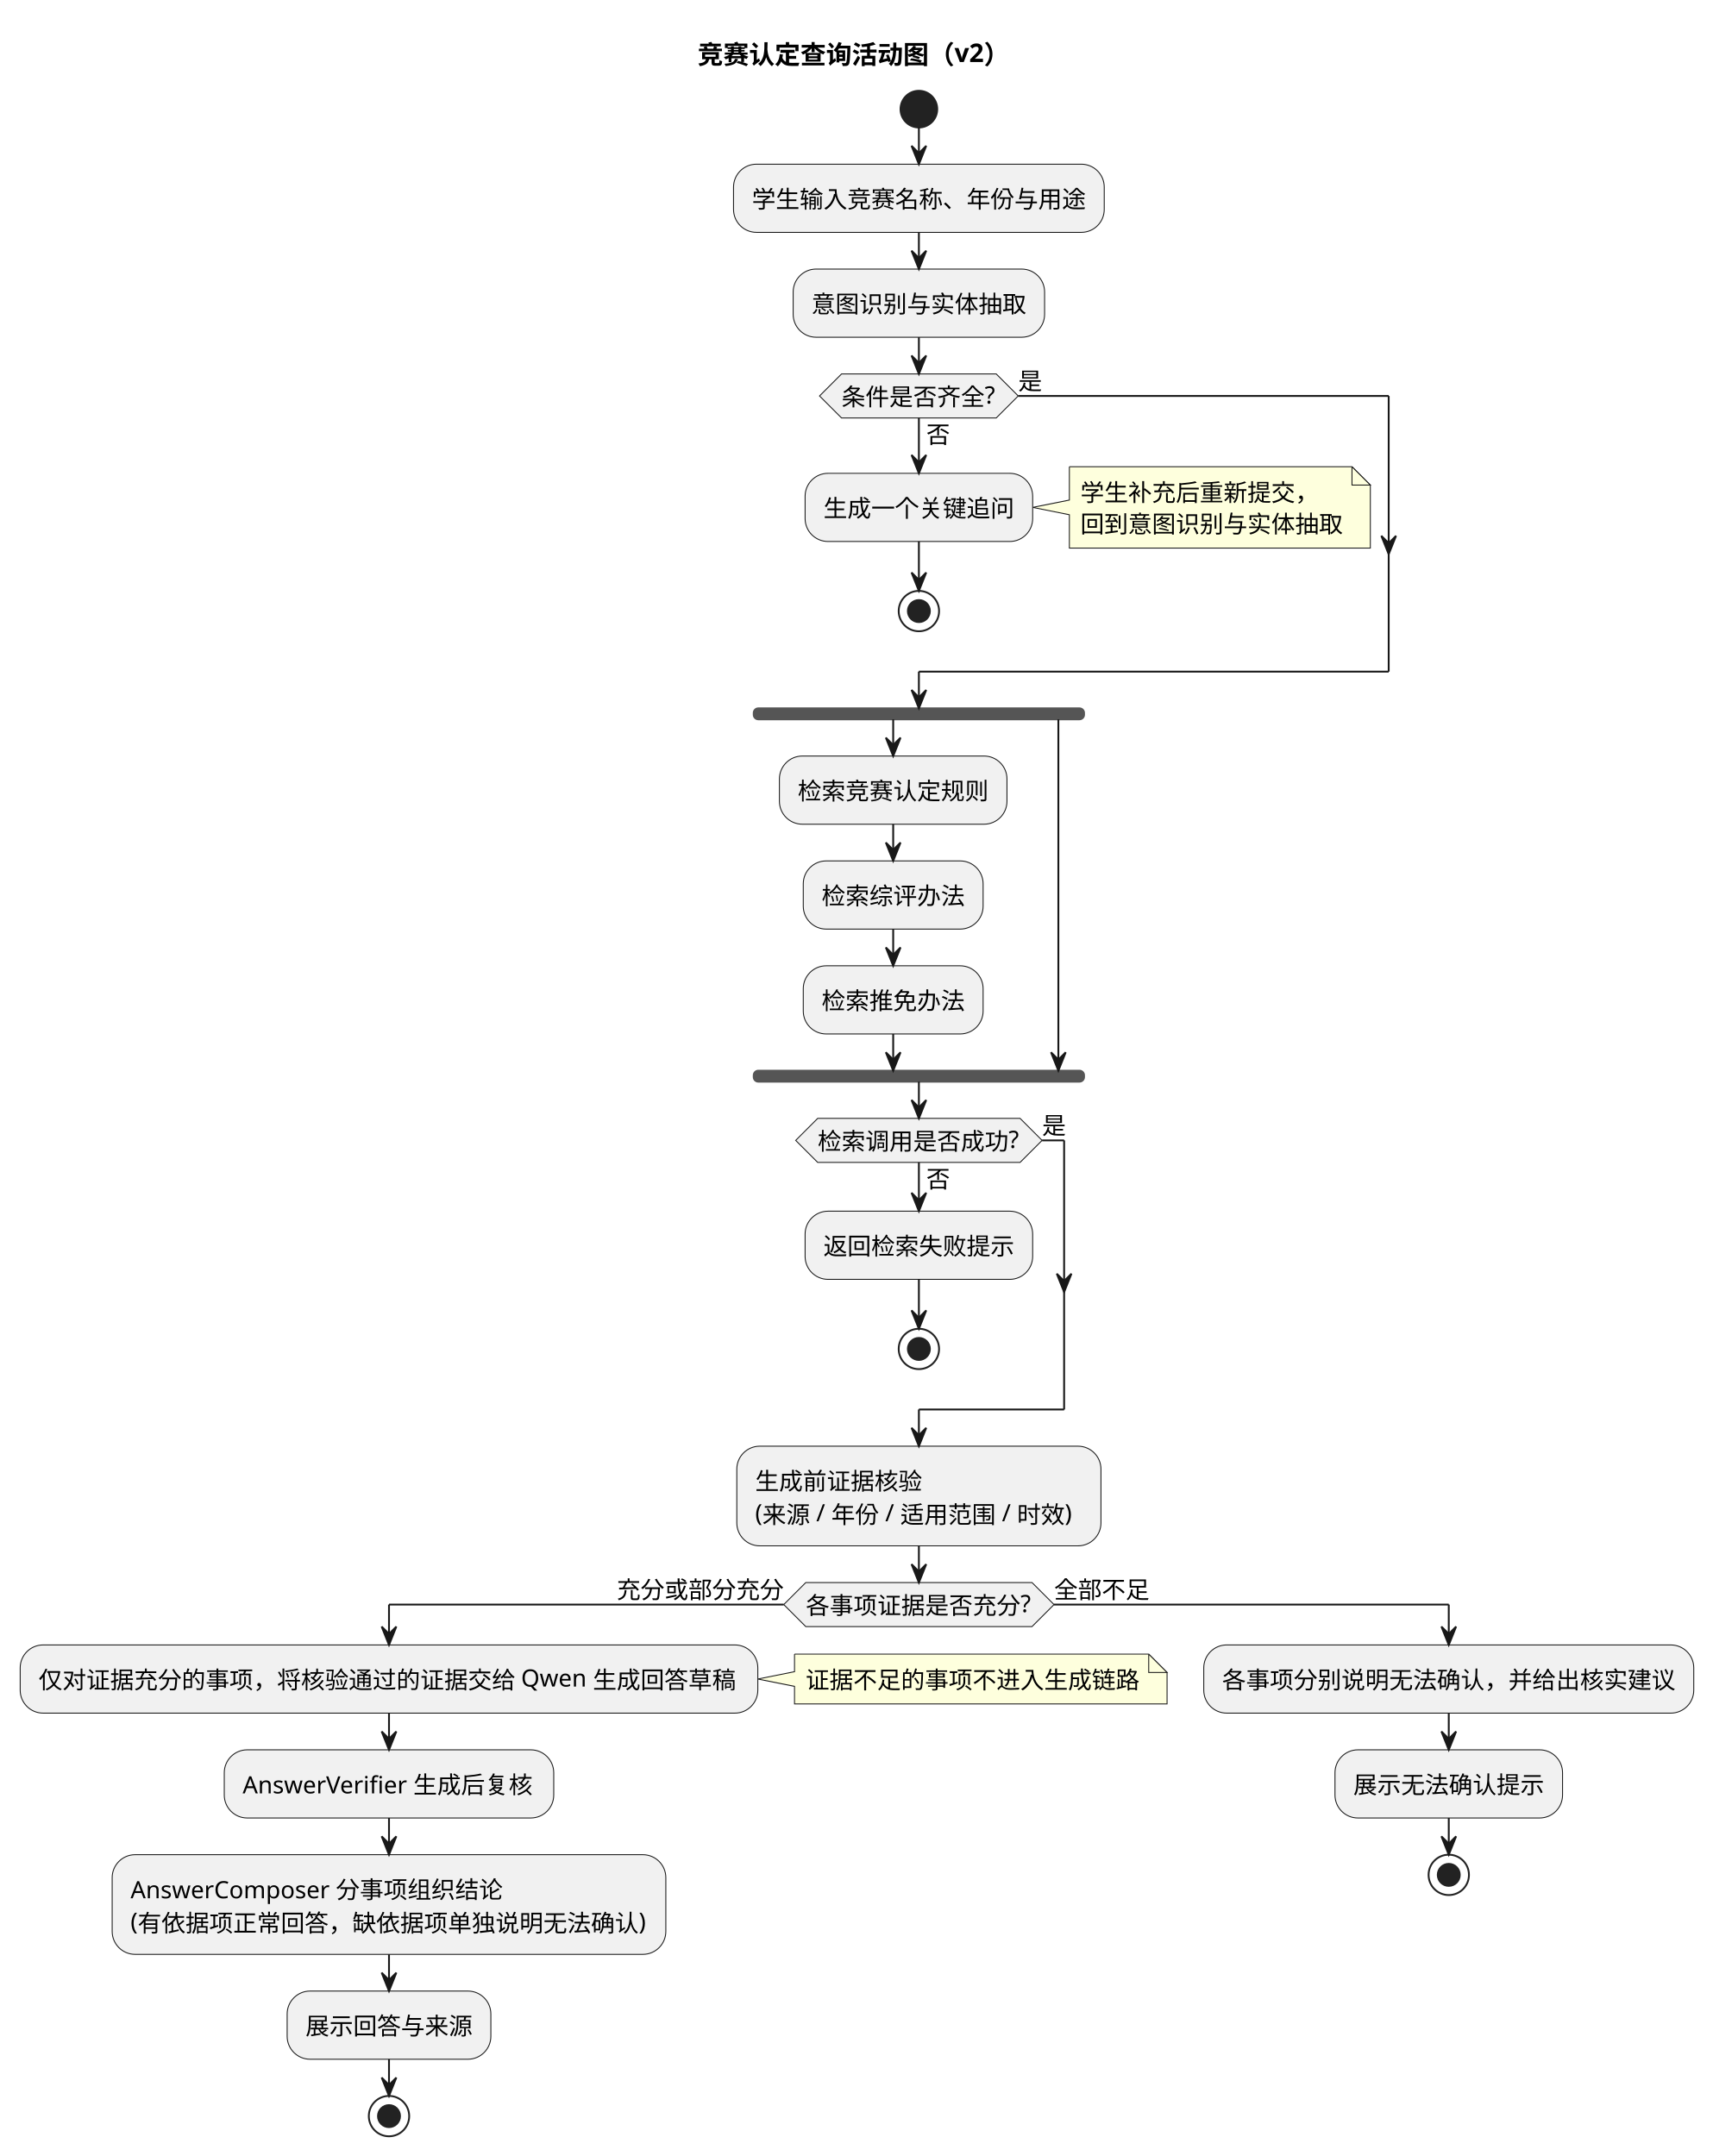
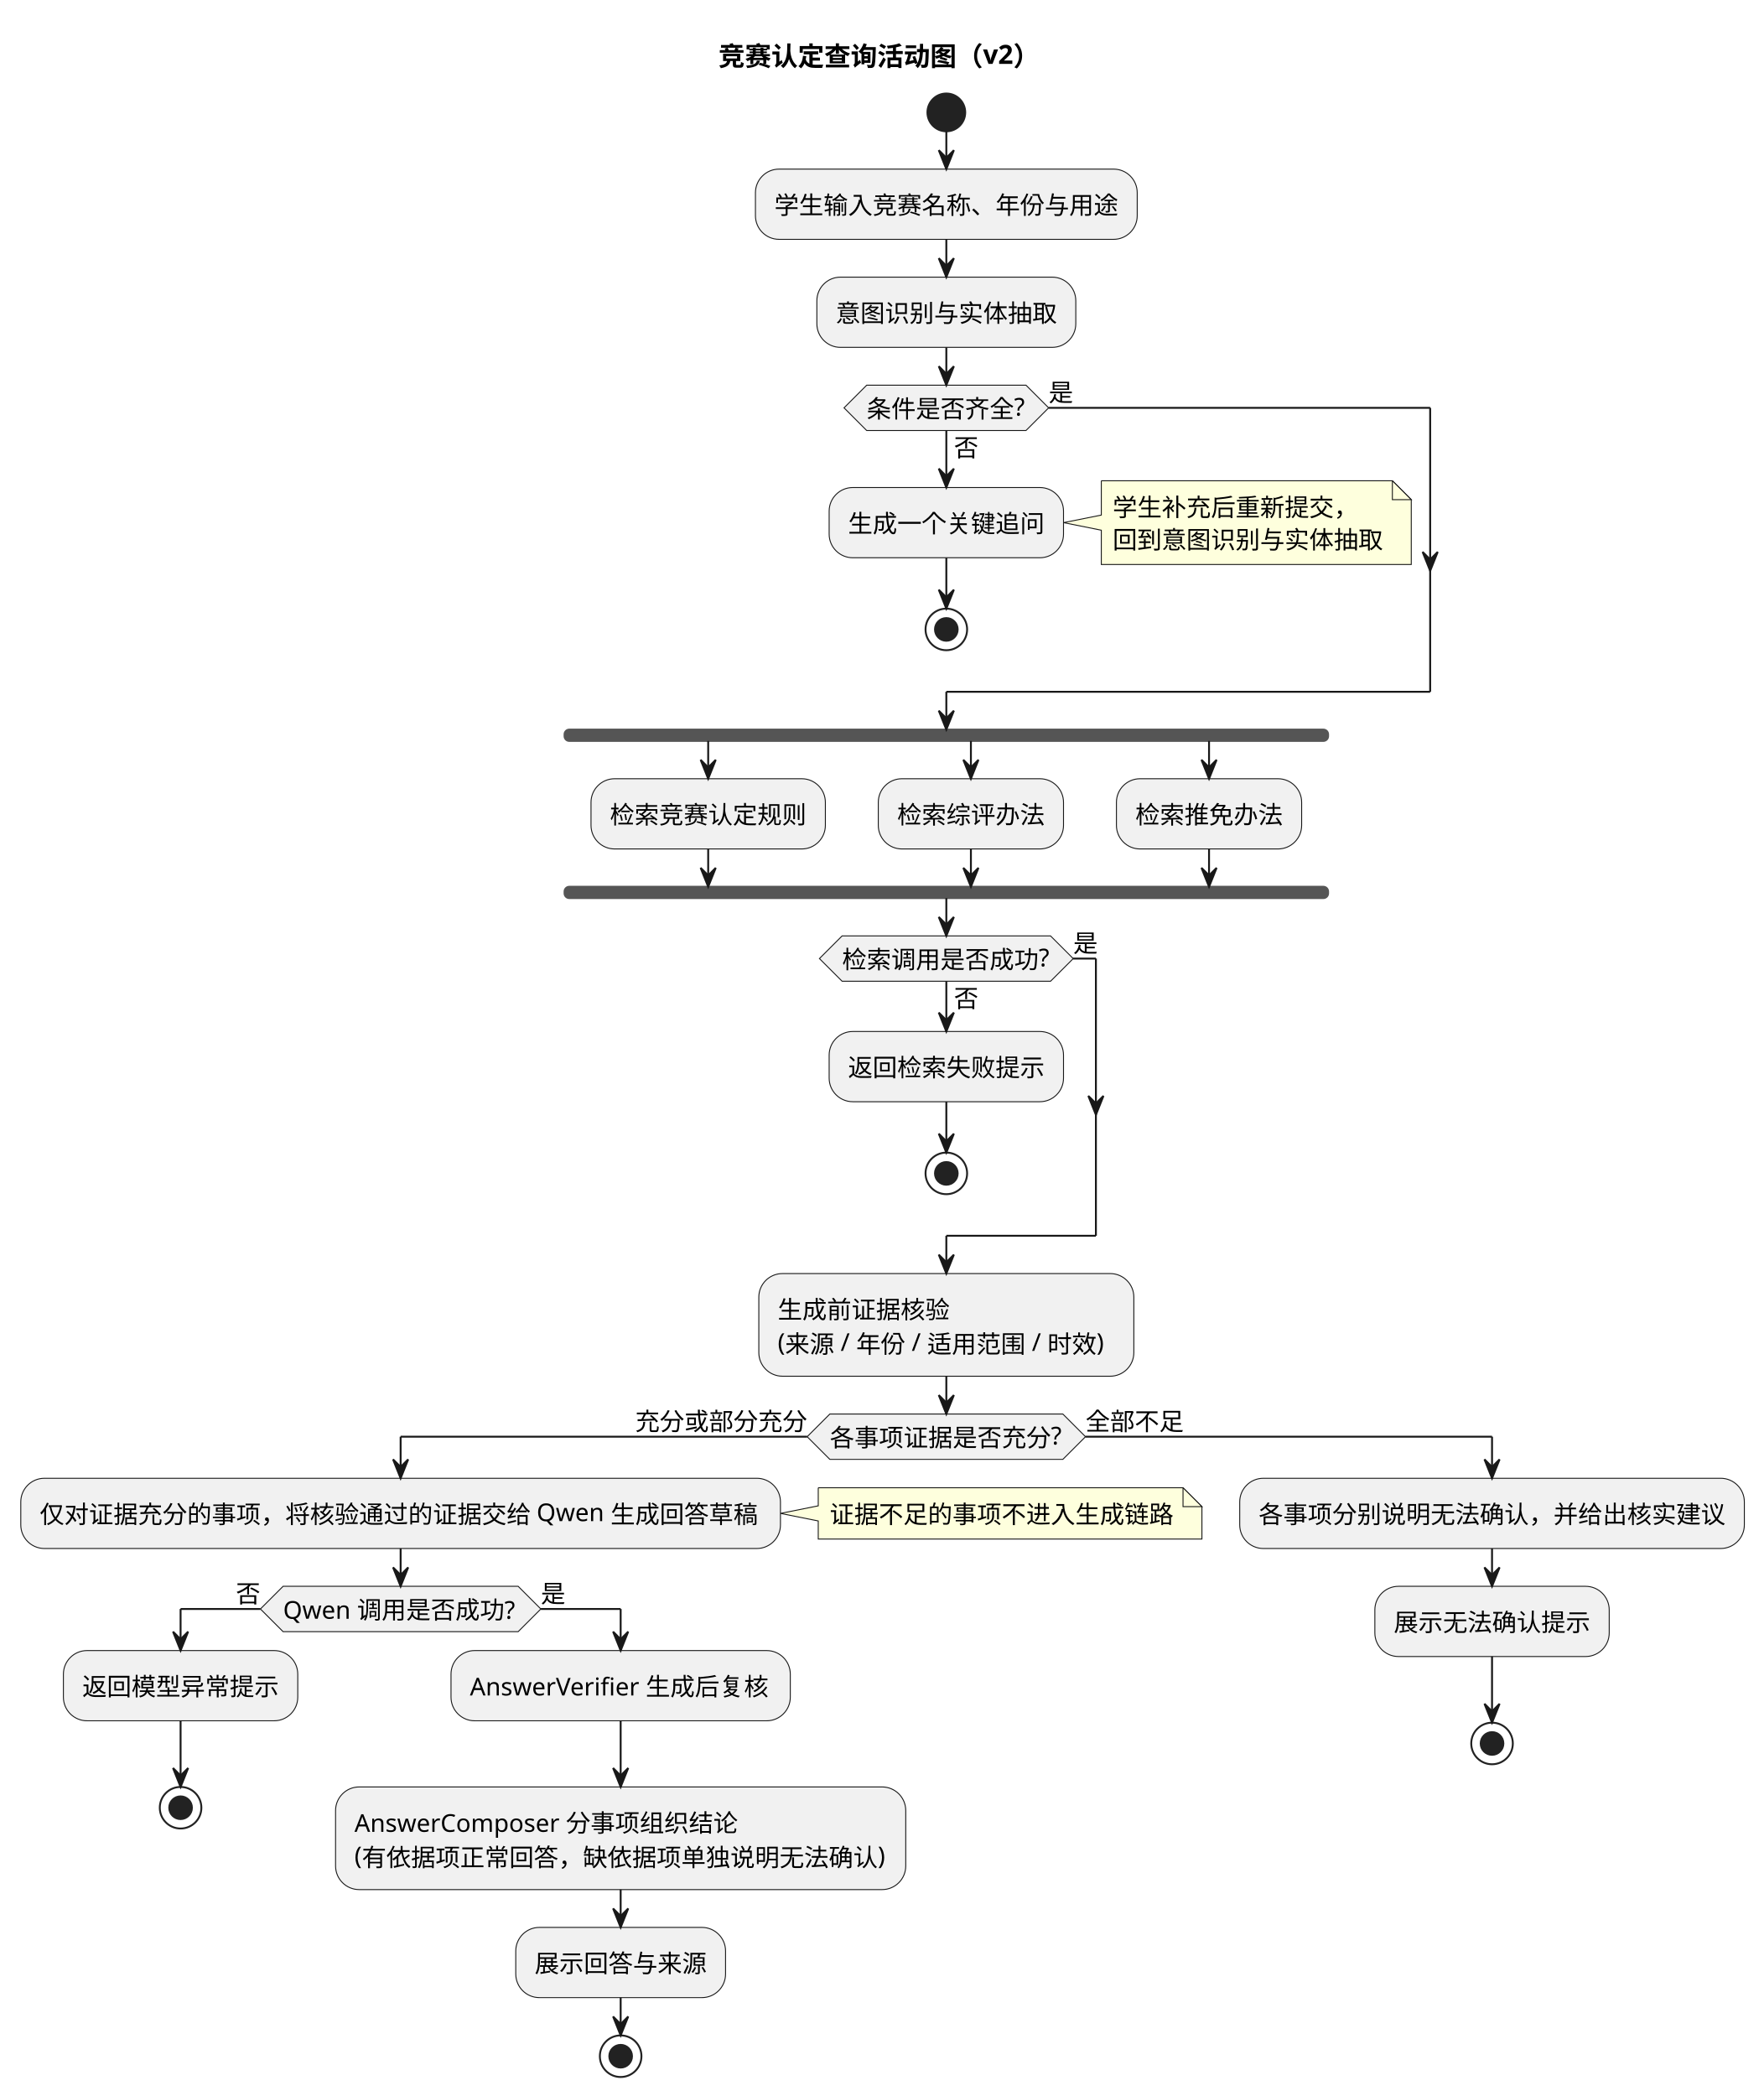
- <svg xmlns="http://www.w3.org/2000/svg" contentStyleType="text/css" height="1175px" preserveAspectRatio="none" style="width:933px;height:1175px;background:#FFFFFF;" version="1.1" viewBox="0 0 933 1175" width="933px" zoomAndPan="magnify">
+ <svg xmlns="http://www.w3.org/2000/svg" contentStyleType="text/css" height="1109px" preserveAspectRatio="none" style="width:933px;height:1109px;background:#FFFFFF;" version="1.1" viewBox="0 0 933 1109" width="933px" zoomAndPan="magnify">
  <defs />
  <g>
    <text fill="#000000" font-family="Microsoft YaHei" font-size="14" font-weight="bold" lengthAdjust="spacing" textLength="170.714" x="380.112" y="34.813">竞赛认定查询活动图（v2）</text>
    <ellipse cx="500.704" cy="59.477" fill="#222222" rx="10" ry="10" style="stroke:#222222;stroke-width:1.0;" />
    <rect fill="#F1F1F1" height="37.158" rx="12.5" ry="12.5" style="stroke:#181818;stroke-width:0.5;" width="202" x="399.704" y="89.478" />
    <text fill="#000000" font-family="Microsoft YaHei" font-size="13" lengthAdjust="spacing" textLength="182" x="409.704" y="113.233">学生输入竞赛名称、年份与用途</text>
    <rect fill="#F1F1F1" height="37.158" rx="12.5" ry="12.5" style="stroke:#181818;stroke-width:0.5;" width="137" x="432.204" y="146.635" />
    <text fill="#000000" font-family="Microsoft YaHei" font-size="13" lengthAdjust="spacing" textLength="117" x="442.204" y="170.391">意图识别与实体抽取</text>
    <path d="M582.704,254.372 L582.704,272.529 L562.704,276.529 L582.704,280.529 L582.704,298.687 A0,0 0 0 0 582.704,298.687 L746.704,298.687 A0,0 0 0 0 746.704,298.687 L746.704,264.372 L736.704,254.372 L582.704,254.372 A0,0 0 0 0 582.704,254.372 " fill="#FEFFDD" style="stroke:#181818;stroke-width:0.5;" />
    <path d="M736.704,254.372 L736.704,264.372 L746.704,264.372 L736.704,254.372 " fill="#FEFFDD" style="stroke:#181818;stroke-width:0.5;" />
    <text fill="#000000" font-family="Microsoft YaHei" font-size="13" lengthAdjust="spacing" textLength="130" x="588.704" y="273.127">学生补充后重新提交，</text>
    <text fill="#000000" font-family="Microsoft YaHei" font-size="13" lengthAdjust="spacing" textLength="143" x="588.704" y="290.285">回到意图识别与实体抽取</text>
    <rect fill="#F1F1F1" height="37.158" rx="12.5" ry="12.5" style="stroke:#181818;stroke-width:0.5;" width="124" x="438.704" y="257.951" />
    <text fill="#000000" font-family="Microsoft YaHei" font-size="13" lengthAdjust="spacing" textLength="104" x="448.704" y="281.706">生成一个关键追问</text>
    <ellipse cx="500.704" cy="333.029" fill="none" rx="11" ry="11" style="stroke:#222222;stroke-width:1.0;" />
    <ellipse cx="500.704" cy="333.029" fill="#222222" rx="6" ry="6" style="stroke:#222222;stroke-width:1.0;" />
    <polygon fill="#F1F1F1" points="458.565,203.793,542.843,203.793,554.843,215.793,542.843,227.793,458.565,227.793,446.565,215.793,458.565,203.793" style="stroke:#181818;stroke-width:0.5;" />
    <text fill="#000000" font-family="Microsoft YaHei" font-size="13" lengthAdjust="spacing" textLength="13" x="504.704" y="241.548">否</text>
    <text fill="#000000" font-family="Microsoft YaHei" font-size="13" lengthAdjust="spacing" textLength="84.278" x="458.565" y="220.97">条件是否齐全?</text>
    <text fill="#000000" font-family="Microsoft YaHei" font-size="13" lengthAdjust="spacing" textLength="13" x="554.843" y="212.391">是</text>
-     <rect fill="#555555" height="6" rx="2.5" ry="2.5" style="stroke:#555555;stroke-width:1.0;" width="180" x="410.704" y="386.029" />
-     <rect fill="#F1F1F1" height="37.158" rx="12.5" ry="12.5" style="stroke:#181818;stroke-width:0.5;" width="124" x="424.704" y="412.029" />
-     <text fill="#000000" font-family="Microsoft YaHei" font-size="13" lengthAdjust="spacing" textLength="104" x="434.704" y="435.785">检索竞赛认定规则</text>
-     <rect fill="#F1F1F1" height="37.158" rx="12.5" ry="12.5" style="stroke:#181818;stroke-width:0.5;" width="98" x="437.704" y="469.187" />
-     <text fill="#000000" font-family="Microsoft YaHei" font-size="13" lengthAdjust="spacing" textLength="78" x="447.704" y="492.943">检索综评办法</text>
-     <rect fill="#F1F1F1" height="37.158" rx="12.5" ry="12.5" style="stroke:#181818;stroke-width:0.5;" width="98" x="437.704" y="526.345" />
-     <text fill="#000000" font-family="Microsoft YaHei" font-size="13" lengthAdjust="spacing" textLength="78" x="447.704" y="550.1">检索推免办法</text>
-     <rect fill="#555555" height="6" rx="2.5" ry="2.5" style="stroke:#555555;stroke-width:1.0;" width="180" x="410.704" y="583.503" />
-     <rect fill="#F1F1F1" height="37.158" rx="12.5" ry="12.5" style="stroke:#181818;stroke-width:0.5;" width="124" x="438.704" y="660.082" />
-     <text fill="#000000" font-family="Microsoft YaHei" font-size="13" lengthAdjust="spacing" textLength="104" x="448.704" y="683.837">返回检索失败提示</text>
-     <ellipse cx="500.704" cy="735.16" fill="none" rx="11" ry="11" style="stroke:#222222;stroke-width:1.0;" />
-     <ellipse cx="500.704" cy="735.16" fill="#222222" rx="6" ry="6" style="stroke:#222222;stroke-width:1.0;" />
-     <polygon fill="#F1F1F1" points="445.565,609.503,555.843,609.503,567.843,621.503,555.843,633.503,445.565,633.503,433.565,621.503,445.565,609.503" style="stroke:#181818;stroke-width:0.5;" />
-     <text fill="#000000" font-family="Microsoft YaHei" font-size="13" lengthAdjust="spacing" textLength="13" x="504.704" y="647.258">否</text>
-     <text fill="#000000" font-family="Microsoft YaHei" font-size="13" lengthAdjust="spacing" textLength="110.278" x="445.565" y="626.679">检索调用是否成功?</text>
-     <text fill="#000000" font-family="Microsoft YaHei" font-size="13" lengthAdjust="spacing" textLength="13" x="567.843" y="618.1">是</text>
-     <rect fill="#F1F1F1" height="54.315" rx="12.5" ry="12.5" style="stroke:#181818;stroke-width:0.5;" width="198.426" x="401.491" y="788.16" />
-     <text fill="#000000" font-family="Microsoft YaHei" font-size="13" lengthAdjust="spacing" textLength="91" x="411.491" y="811.916">生成前证据核验</text>
-     <text fill="#000000" font-family="Microsoft YaHei" font-size="13" lengthAdjust="spacing" textLength="178.426" x="411.491" y="829.073">(来源 / 年份 / 适用范围 / 时效)</text>
-     <polygon fill="#F1F1F1" points="439.065,862.476,562.343,862.476,574.343,874.476,562.343,886.476,439.065,886.476,427.065,874.476,439.065,862.476" style="stroke:#181818;stroke-width:0.5;" />
-     <text fill="#000000" font-family="Microsoft YaHei" font-size="13" lengthAdjust="spacing" textLength="123.278" x="439.065" y="879.652">各事项证据是否充分?</text>
-     <text fill="#000000" font-family="Microsoft YaHei" font-size="13" lengthAdjust="spacing" textLength="91" x="336.065" y="871.073">充分或部分充分</text>
-     <text fill="#000000" font-family="Microsoft YaHei" font-size="13" lengthAdjust="spacing" textLength="52" x="574.343" y="871.073">全部不足</text>
-     <path d="M432.938,901.476 L432.938,911.055 L412.938,915.055 L432.938,919.055 L432.938,928.634 A0,0 0 0 0 432.938,928.634 L635.938,928.634 A0,0 0 0 0 635.938,928.634 L635.938,911.476 L625.938,901.476 L432.938,901.476 A0,0 0 0 0 432.938,901.476 " fill="#FEFFDD" style="stroke:#181818;stroke-width:0.5;" />
-     <path d="M625.938,901.476 L625.938,911.476 L635.938,911.476 L625.938,901.476 " fill="#FEFFDD" style="stroke:#181818;stroke-width:0.5;" />
-     <text fill="#000000" font-family="Microsoft YaHei" font-size="13" lengthAdjust="spacing" textLength="182" x="438.938" y="920.231">证据不足的事项不进入生成链路</text>
-     <rect fill="#F1F1F1" height="37.158" rx="12.5" ry="12.5" style="stroke:#181818;stroke-width:0.5;" width="401.938" x="11" y="896.476" />
-     <text fill="#000000" font-family="Microsoft YaHei" font-size="13" lengthAdjust="spacing" textLength="381.938" x="21" y="920.231">仅对证据充分的事项，将核验通过的证据交给 Qwen 生成回答草稿</text>
-     <rect fill="#F1F1F1" height="37.158" rx="12.5" ry="12.5" style="stroke:#181818;stroke-width:0.5;" width="179.523" x="122.208" y="953.634" />
-     <text fill="#000000" font-family="Microsoft YaHei" font-size="13" lengthAdjust="spacing" textLength="159.523" x="132.208" y="977.389">AnswerVerifier 生成后复核</text>
-     <rect fill="#F1F1F1" height="54.315" rx="12.5" ry="12.5" style="stroke:#181818;stroke-width:0.5;" width="301.684" x="61.127" y="1010.791" />
-     <text fill="#000000" font-family="Microsoft YaHei" font-size="13" lengthAdjust="spacing" textLength="204.693" x="71.127" y="1034.547">AnswerComposer 分事项组织结论</text>
-     <text fill="#000000" font-family="Microsoft YaHei" font-size="13" lengthAdjust="spacing" textLength="281.684" x="71.127" y="1051.704">(有依据项正常回答，缺依据项单独说明无法确认)</text>
-     <rect fill="#F1F1F1" height="37.158" rx="12.5" ry="12.5" style="stroke:#181818;stroke-width:0.5;" width="111" x="156.469" y="1085.107" />
-     <text fill="#000000" font-family="Microsoft YaHei" font-size="13" lengthAdjust="spacing" textLength="91" x="166.469" y="1108.862">展示回答与来源</text>
-     <ellipse cx="211.969" cy="1153.264" fill="none" rx="11" ry="11" style="stroke:#222222;stroke-width:1.0;" />
-     <ellipse cx="211.969" cy="1153.264" fill="#222222" rx="6" ry="6" style="stroke:#222222;stroke-width:1.0;" />
-     <rect fill="#F1F1F1" height="37.158" rx="12.5" ry="12.5" style="stroke:#181818;stroke-width:0.5;" width="267" x="655.938" y="896.476" />
-     <text fill="#000000" font-family="Microsoft YaHei" font-size="13" lengthAdjust="spacing" textLength="247" x="665.938" y="920.231">各事项分别说明无法确认，并给出核实建议</text>
-     <rect fill="#F1F1F1" height="37.158" rx="12.5" ry="12.5" style="stroke:#181818;stroke-width:0.5;" width="124" x="727.438" y="953.634" />
-     <text fill="#000000" font-family="Microsoft YaHei" font-size="13" lengthAdjust="spacing" textLength="104" x="737.438" y="977.389">展示无法确认提示</text>
-     <ellipse cx="789.438" cy="1021.791" fill="none" rx="11" ry="11" style="stroke:#222222;stroke-width:1.0;" />
-     <ellipse cx="789.438" cy="1021.791" fill="#222222" rx="6" ry="6" style="stroke:#222222;stroke-width:1.0;" />
+     <rect fill="#555555" height="6" rx="2.5" ry="2.5" style="stroke:#555555;stroke-width:1.0;" width="404" x="298.704" y="386.029" />
+     <rect fill="#F1F1F1" height="37.158" rx="12.5" ry="12.5" style="stroke:#181818;stroke-width:0.5;" width="124" x="312.704" y="412.029" />
+     <text fill="#000000" font-family="Microsoft YaHei" font-size="13" lengthAdjust="spacing" textLength="104" x="322.704" y="435.785">检索竞赛认定规则</text>
+     <rect fill="#F1F1F1" height="37.158" rx="12.5" ry="12.5" style="stroke:#181818;stroke-width:0.5;" width="98" x="464.704" y="412.029" />
+     <text fill="#000000" font-family="Microsoft YaHei" font-size="13" lengthAdjust="spacing" textLength="78" x="474.704" y="435.785">检索综评办法</text>
+     <rect fill="#F1F1F1" height="37.158" rx="12.5" ry="12.5" style="stroke:#181818;stroke-width:0.5;" width="98" x="590.704" y="412.029" />
+     <text fill="#000000" font-family="Microsoft YaHei" font-size="13" lengthAdjust="spacing" textLength="78" x="600.704" y="435.785">检索推免办法</text>
+     <rect fill="#555555" height="6" rx="2.5" ry="2.5" style="stroke:#555555;stroke-width:1.0;" width="404" x="298.704" y="469.187" />
+     <rect fill="#F1F1F1" height="37.158" rx="12.5" ry="12.5" style="stroke:#181818;stroke-width:0.5;" width="124" x="438.704" y="545.766" />
+     <text fill="#000000" font-family="Microsoft YaHei" font-size="13" lengthAdjust="spacing" textLength="104" x="448.704" y="569.521">返回检索失败提示</text>
+     <ellipse cx="500.704" cy="620.845" fill="none" rx="11" ry="11" style="stroke:#222222;stroke-width:1.0;" />
+     <ellipse cx="500.704" cy="620.845" fill="#222222" rx="6" ry="6" style="stroke:#222222;stroke-width:1.0;" />
+     <polygon fill="#F1F1F1" points="445.565,495.187,555.843,495.187,567.843,507.187,555.843,519.187,445.565,519.187,433.565,507.187,445.565,495.187" style="stroke:#181818;stroke-width:0.5;" />
+     <text fill="#000000" font-family="Microsoft YaHei" font-size="13" lengthAdjust="spacing" textLength="13" x="504.704" y="532.943">否</text>
+     <text fill="#000000" font-family="Microsoft YaHei" font-size="13" lengthAdjust="spacing" textLength="110.278" x="445.565" y="512.364">检索调用是否成功?</text>
+     <text fill="#000000" font-family="Microsoft YaHei" font-size="13" lengthAdjust="spacing" textLength="13" x="567.843" y="503.785">是</text>
+     <rect fill="#F1F1F1" height="54.315" rx="12.5" ry="12.5" style="stroke:#181818;stroke-width:0.5;" width="198.426" x="401.491" y="673.845" />
+     <text fill="#000000" font-family="Microsoft YaHei" font-size="13" lengthAdjust="spacing" textLength="91" x="411.491" y="697.6">生成前证据核验</text>
+     <text fill="#000000" font-family="Microsoft YaHei" font-size="13" lengthAdjust="spacing" textLength="178.426" x="411.491" y="714.758">(来源 / 年份 / 适用范围 / 时效)</text>
+     <polygon fill="#F1F1F1" points="439.065,748.16,562.343,748.16,574.343,760.16,562.343,772.16,439.065,772.16,427.065,760.16,439.065,748.16" style="stroke:#181818;stroke-width:0.5;" />
+     <text fill="#000000" font-family="Microsoft YaHei" font-size="13" lengthAdjust="spacing" textLength="123.278" x="439.065" y="765.337">各事项证据是否充分?</text>
+     <text fill="#000000" font-family="Microsoft YaHei" font-size="13" lengthAdjust="spacing" textLength="91" x="336.065" y="756.758">充分或部分充分</text>
+     <text fill="#000000" font-family="Microsoft YaHei" font-size="13" lengthAdjust="spacing" textLength="52" x="574.343" y="756.758">全部不足</text>
+     <path d="M432.938,787.16 L432.938,796.739 L412.938,800.739 L432.938,804.739 L432.938,814.318 A0,0 0 0 0 432.938,814.318 L635.938,814.318 A0,0 0 0 0 635.938,814.318 L635.938,797.16 L625.938,787.16 L432.938,787.16 A0,0 0 0 0 432.938,787.16 " fill="#FEFFDD" style="stroke:#181818;stroke-width:0.5;" />
+     <path d="M625.938,787.16 L625.938,797.16 L635.938,797.16 L625.938,787.16 " fill="#FEFFDD" style="stroke:#181818;stroke-width:0.5;" />
+     <text fill="#000000" font-family="Microsoft YaHei" font-size="13" lengthAdjust="spacing" textLength="182" x="438.938" y="805.916">证据不足的事项不进入生成链路</text>
+     <rect fill="#F1F1F1" height="37.158" rx="12.5" ry="12.5" style="stroke:#181818;stroke-width:0.5;" width="401.938" x="11" y="782.16" />
+     <text fill="#000000" font-family="Microsoft YaHei" font-size="13" lengthAdjust="spacing" textLength="381.938" x="21" y="805.916">仅对证据充分的事项，将核验通过的证据交给 Qwen 生成回答草稿</text>
+     <polygon fill="#F1F1F1" points="149.784,839.318,274.154,839.318,286.154,851.318,274.154,863.318,149.784,863.318,137.784,851.318,149.784,839.318" style="stroke:#181818;stroke-width:0.5;" />
+     <text fill="#000000" font-family="Microsoft YaHei" font-size="13" lengthAdjust="spacing" textLength="124.37" x="149.784" y="856.495">Qwen 调用是否成功?</text>
+     <text fill="#000000" font-family="Microsoft YaHei" font-size="13" lengthAdjust="spacing" textLength="13" x="124.784" y="847.916">否</text>
+     <text fill="#000000" font-family="Microsoft YaHei" font-size="13" lengthAdjust="spacing" textLength="13" x="286.154" y="847.916">是</text>
+     <rect fill="#F1F1F1" height="37.158" rx="12.5" ry="12.5" style="stroke:#181818;stroke-width:0.5;" width="124" x="33.548" y="873.318" />
+     <text fill="#000000" font-family="Microsoft YaHei" font-size="13" lengthAdjust="spacing" textLength="104" x="43.548" y="897.073">返回模型异常提示</text>
+     <ellipse cx="95.548" cy="956.476" fill="none" rx="11" ry="11" style="stroke:#222222;stroke-width:1.0;" />
+     <ellipse cx="95.548" cy="956.476" fill="#222222" rx="6" ry="6" style="stroke:#222222;stroke-width:1.0;" />
+     <rect fill="#F1F1F1" height="37.158" rx="12.5" ry="12.5" style="stroke:#181818;stroke-width:0.5;" width="179.523" x="238.629" y="873.318" />
+     <text fill="#000000" font-family="Microsoft YaHei" font-size="13" lengthAdjust="spacing" textLength="159.523" x="248.629" y="897.073">AnswerVerifier 生成后复核</text>
+     <rect fill="#F1F1F1" height="54.315" rx="12.5" ry="12.5" style="stroke:#181818;stroke-width:0.5;" width="301.684" x="177.548" y="945.476" />
+     <text fill="#000000" font-family="Microsoft YaHei" font-size="13" lengthAdjust="spacing" textLength="204.693" x="187.548" y="969.231">AnswerComposer 分事项组织结论</text>
+     <text fill="#000000" font-family="Microsoft YaHei" font-size="13" lengthAdjust="spacing" textLength="281.684" x="187.548" y="986.389">(有依据项正常回答，缺依据项单独说明无法确认)</text>
+     <rect fill="#F1F1F1" height="37.158" rx="12.5" ry="12.5" style="stroke:#181818;stroke-width:0.5;" width="111" x="272.89" y="1019.791" />
+     <text fill="#000000" font-family="Microsoft YaHei" font-size="13" lengthAdjust="spacing" textLength="91" x="282.89" y="1043.547">展示回答与来源</text>
+     <ellipse cx="328.39" cy="1087.949" fill="none" rx="11" ry="11" style="stroke:#222222;stroke-width:1.0;" />
+     <ellipse cx="328.39" cy="1087.949" fill="#222222" rx="6" ry="6" style="stroke:#222222;stroke-width:1.0;" />
+     <rect fill="#F1F1F1" height="37.158" rx="12.5" ry="12.5" style="stroke:#181818;stroke-width:0.5;" width="267" x="655.938" y="782.16" />
+     <text fill="#000000" font-family="Microsoft YaHei" font-size="13" lengthAdjust="spacing" textLength="247" x="665.938" y="805.916">各事项分别说明无法确认，并给出核实建议</text>
+     <rect fill="#F1F1F1" height="37.158" rx="12.5" ry="12.5" style="stroke:#181818;stroke-width:0.5;" width="124" x="727.438" y="839.318" />
+     <text fill="#000000" font-family="Microsoft YaHei" font-size="13" lengthAdjust="spacing" textLength="104" x="737.438" y="863.073">展示无法确认提示</text>
+     <ellipse cx="789.438" cy="922.476" fill="none" rx="11" ry="11" style="stroke:#222222;stroke-width:1.0;" />
+     <ellipse cx="789.438" cy="922.476" fill="#222222" rx="6" ry="6" style="stroke:#222222;stroke-width:1.0;" />
    <line style="stroke:#181818;stroke-width:1.0;" x1="500.704" x2="500.704" y1="69.478" y2="89.478" />
    <polygon fill="#181818" points="496.704,79.478,500.704,89.478,504.704,79.478,500.704,83.478" style="stroke:#181818;stroke-width:1.0;" />
    <line style="stroke:#181818;stroke-width:1.0;" x1="500.704" x2="500.704" y1="126.635" y2="146.635" />
    <polygon fill="#181818" points="496.704,136.635,500.704,146.635,504.704,136.635,500.704,140.635" style="stroke:#181818;stroke-width:1.0;" />
    <line style="stroke:#181818;stroke-width:1.0;" x1="500.704" x2="500.704" y1="295.108" y2="322.029" />
    <polygon fill="#181818" points="496.704,312.029,500.704,322.029,504.704,312.029,500.704,316.029" style="stroke:#181818;stroke-width:1.0;" />
    <line style="stroke:#181818;stroke-width:1.0;" x1="500.704" x2="500.704" y1="227.793" y2="257.951" />
    <polygon fill="#181818" points="496.704,247.951,500.704,257.951,504.704,247.951,500.704,251.951" style="stroke:#181818;stroke-width:1.0;" />
    <line style="stroke:#181818;stroke-width:1.0;" x1="554.843" x2="756.704" y1="215.793" y2="215.793" />
    <polygon fill="#181818" points="752.704,292.029,756.704,302.029,760.704,292.029,756.704,296.029" style="stroke:#181818;stroke-width:1.0;" />
    <line style="stroke:#181818;stroke-width:1.0;" x1="756.704" x2="756.704" y1="215.793" y2="366.029" />
    <line style="stroke:#181818;stroke-width:1.0;" x1="756.704" x2="500.704" y1="366.029" y2="366.029" />
    <line style="stroke:#181818;stroke-width:1.0;" x1="500.704" x2="500.704" y1="366.029" y2="386.029" />
    <polygon fill="#181818" points="496.704,376.029,500.704,386.029,504.704,376.029,500.704,380.029" style="stroke:#181818;stroke-width:1.0;" />
    <line style="stroke:#181818;stroke-width:1.0;" x1="500.704" x2="500.704" y1="183.793" y2="203.793" />
    <polygon fill="#181818" points="496.704,193.793,500.704,203.793,504.704,193.793,500.704,197.793" style="stroke:#181818;stroke-width:1.0;" />
-     <line style="stroke:#181818;stroke-width:1.0;" x1="486.704" x2="486.704" y1="449.187" y2="469.187" />
-     <polygon fill="#181818" points="482.704,459.187,486.704,469.187,490.704,459.187,486.704,463.187" style="stroke:#181818;stroke-width:1.0;" />
-     <line style="stroke:#181818;stroke-width:1.0;" x1="486.704" x2="486.704" y1="506.345" y2="526.345" />
-     <polygon fill="#181818" points="482.704,516.345,486.704,526.345,490.704,516.345,486.704,520.345" style="stroke:#181818;stroke-width:1.0;" />
-     <line style="stroke:#181818;stroke-width:1.0;" x1="486.704" x2="486.704" y1="392.029" y2="412.029" />
-     <polygon fill="#181818" points="482.704,402.029,486.704,412.029,490.704,402.029,486.704,406.029" style="stroke:#181818;stroke-width:1.0;" />
-     <line style="stroke:#181818;stroke-width:1.0;" x1="576.704" x2="576.704" y1="392.029" y2="583.503" />
-     <polygon fill="#181818" points="572.704,573.503,576.704,583.503,580.704,573.503,576.704,577.503" style="stroke:#181818;stroke-width:1.0;" />
-     <line style="stroke:#181818;stroke-width:1.0;" x1="486.704" x2="486.704" y1="563.503" y2="583.503" />
-     <polygon fill="#181818" points="482.704,573.503,486.704,583.503,490.704,573.503,486.704,577.503" style="stroke:#181818;stroke-width:1.0;" />
-     <line style="stroke:#181818;stroke-width:1.0;" x1="500.704" x2="500.704" y1="697.239" y2="724.16" />
-     <polygon fill="#181818" points="496.704,714.16,500.704,724.16,504.704,714.16,500.704,718.16" style="stroke:#181818;stroke-width:1.0;" />
-     <line style="stroke:#181818;stroke-width:1.0;" x1="500.704" x2="500.704" y1="633.503" y2="660.082" />
-     <polygon fill="#181818" points="496.704,650.082,500.704,660.082,504.704,650.082,500.704,654.082" style="stroke:#181818;stroke-width:1.0;" />
-     <line style="stroke:#181818;stroke-width:1.0;" x1="567.843" x2="579.843" y1="621.503" y2="621.503" />
-     <polygon fill="#181818" points="575.843,694.16,579.843,704.16,583.843,694.16,579.843,698.16" style="stroke:#181818;stroke-width:1.0;" />
-     <line style="stroke:#181818;stroke-width:1.0;" x1="579.843" x2="579.843" y1="621.503" y2="768.16" />
-     <line style="stroke:#181818;stroke-width:1.0;" x1="579.843" x2="500.704" y1="768.16" y2="768.16" />
-     <line style="stroke:#181818;stroke-width:1.0;" x1="500.704" x2="500.704" y1="768.16" y2="788.16" />
-     <polygon fill="#181818" points="496.704,778.16,500.704,788.16,504.704,778.16,500.704,782.16" style="stroke:#181818;stroke-width:1.0;" />
-     <line style="stroke:#181818;stroke-width:1.0;" x1="500.704" x2="500.704" y1="589.503" y2="609.503" />
-     <polygon fill="#181818" points="496.704,599.503,500.704,609.503,504.704,599.503,500.704,603.503" style="stroke:#181818;stroke-width:1.0;" />
-     <line style="stroke:#181818;stroke-width:1.0;" x1="211.969" x2="211.969" y1="933.634" y2="953.634" />
-     <polygon fill="#181818" points="207.969,943.634,211.969,953.634,215.969,943.634,211.969,947.634" style="stroke:#181818;stroke-width:1.0;" />
-     <line style="stroke:#181818;stroke-width:1.0;" x1="211.969" x2="211.969" y1="990.791" y2="1010.791" />
-     <polygon fill="#181818" points="207.969,1000.791,211.969,1010.791,215.969,1000.791,211.969,1004.791" style="stroke:#181818;stroke-width:1.0;" />
-     <line style="stroke:#181818;stroke-width:1.0;" x1="211.969" x2="211.969" y1="1065.107" y2="1085.107" />
-     <polygon fill="#181818" points="207.969,1075.107,211.969,1085.107,215.969,1075.107,211.969,1079.107" style="stroke:#181818;stroke-width:1.0;" />
-     <line style="stroke:#181818;stroke-width:1.0;" x1="211.969" x2="211.969" y1="1122.264" y2="1142.264" />
-     <polygon fill="#181818" points="207.969,1132.264,211.969,1142.264,215.969,1132.264,211.969,1136.264" style="stroke:#181818;stroke-width:1.0;" />
-     <line style="stroke:#181818;stroke-width:1.0;" x1="789.438" x2="789.438" y1="933.634" y2="953.634" />
-     <polygon fill="#181818" points="785.438,943.634,789.438,953.634,793.438,943.634,789.438,947.634" style="stroke:#181818;stroke-width:1.0;" />
-     <line style="stroke:#181818;stroke-width:1.0;" x1="789.438" x2="789.438" y1="990.791" y2="1010.791" />
-     <polygon fill="#181818" points="785.438,1000.791,789.438,1010.791,793.438,1000.791,789.438,1004.791" style="stroke:#181818;stroke-width:1.0;" />
-     <line style="stroke:#181818;stroke-width:1.0;" x1="427.065" x2="211.969" y1="874.476" y2="874.476" />
-     <line style="stroke:#181818;stroke-width:1.0;" x1="211.969" x2="211.969" y1="874.476" y2="896.476" />
-     <polygon fill="#181818" points="207.969,886.476,211.969,896.476,215.969,886.476,211.969,890.476" style="stroke:#181818;stroke-width:1.0;" />
-     <line style="stroke:#181818;stroke-width:1.0;" x1="574.343" x2="789.438" y1="874.476" y2="874.476" />
-     <line style="stroke:#181818;stroke-width:1.0;" x1="789.438" x2="789.438" y1="874.476" y2="896.476" />
-     <polygon fill="#181818" points="785.438,886.476,789.438,896.476,793.438,886.476,789.438,890.476" style="stroke:#181818;stroke-width:1.0;" />
-     <line style="stroke:#181818;stroke-width:1.0;" x1="500.704" x2="500.704" y1="842.476" y2="862.476" />
-     <polygon fill="#181818" points="496.704,852.476,500.704,862.476,504.704,852.476,500.704,856.476" style="stroke:#181818;stroke-width:1.0;" />
+     <line style="stroke:#181818;stroke-width:1.0;" x1="374.704" x2="374.704" y1="392.029" y2="412.029" />
+     <polygon fill="#181818" points="370.704,402.029,374.704,412.029,378.704,402.029,374.704,406.029" style="stroke:#181818;stroke-width:1.0;" />
+     <line style="stroke:#181818;stroke-width:1.0;" x1="513.704" x2="513.704" y1="392.029" y2="412.029" />
+     <polygon fill="#181818" points="509.704,402.029,513.704,412.029,517.704,402.029,513.704,406.029" style="stroke:#181818;stroke-width:1.0;" />
+     <line style="stroke:#181818;stroke-width:1.0;" x1="639.704" x2="639.704" y1="392.029" y2="412.029" />
+     <polygon fill="#181818" points="635.704,402.029,639.704,412.029,643.704,402.029,639.704,406.029" style="stroke:#181818;stroke-width:1.0;" />
+     <line style="stroke:#181818;stroke-width:1.0;" x1="374.704" x2="374.704" y1="449.187" y2="469.187" />
+     <polygon fill="#181818" points="370.704,459.187,374.704,469.187,378.704,459.187,374.704,463.187" style="stroke:#181818;stroke-width:1.0;" />
+     <line style="stroke:#181818;stroke-width:1.0;" x1="513.704" x2="513.704" y1="449.187" y2="469.187" />
+     <polygon fill="#181818" points="509.704,459.187,513.704,469.187,517.704,459.187,513.704,463.187" style="stroke:#181818;stroke-width:1.0;" />
+     <line style="stroke:#181818;stroke-width:1.0;" x1="639.704" x2="639.704" y1="449.187" y2="469.187" />
+     <polygon fill="#181818" points="635.704,459.187,639.704,469.187,643.704,459.187,639.704,463.187" style="stroke:#181818;stroke-width:1.0;" />
+     <line style="stroke:#181818;stroke-width:1.0;" x1="500.704" x2="500.704" y1="582.924" y2="609.845" />
+     <polygon fill="#181818" points="496.704,599.845,500.704,609.845,504.704,599.845,500.704,603.845" style="stroke:#181818;stroke-width:1.0;" />
+     <line style="stroke:#181818;stroke-width:1.0;" x1="500.704" x2="500.704" y1="519.187" y2="545.766" />
+     <polygon fill="#181818" points="496.704,535.766,500.704,545.766,504.704,535.766,500.704,539.766" style="stroke:#181818;stroke-width:1.0;" />
+     <line style="stroke:#181818;stroke-width:1.0;" x1="567.843" x2="579.843" y1="507.187" y2="507.187" />
+     <polygon fill="#181818" points="575.843,579.845,579.843,589.845,583.843,579.845,579.843,583.845" style="stroke:#181818;stroke-width:1.0;" />
+     <line style="stroke:#181818;stroke-width:1.0;" x1="579.843" x2="579.843" y1="507.187" y2="653.845" />
+     <line style="stroke:#181818;stroke-width:1.0;" x1="579.843" x2="500.704" y1="653.845" y2="653.845" />
+     <line style="stroke:#181818;stroke-width:1.0;" x1="500.704" x2="500.704" y1="653.845" y2="673.845" />
+     <polygon fill="#181818" points="496.704,663.845,500.704,673.845,504.704,663.845,500.704,667.845" style="stroke:#181818;stroke-width:1.0;" />
+     <line style="stroke:#181818;stroke-width:1.0;" x1="500.704" x2="500.704" y1="475.187" y2="495.187" />
+     <polygon fill="#181818" points="496.704,485.187,500.704,495.187,504.704,485.187,500.704,489.187" style="stroke:#181818;stroke-width:1.0;" />
+     <line style="stroke:#181818;stroke-width:1.0;" x1="95.548" x2="95.548" y1="910.476" y2="945.476" />
+     <polygon fill="#181818" points="91.548,935.476,95.548,945.476,99.548,935.476,95.548,939.476" style="stroke:#181818;stroke-width:1.0;" />
+     <line style="stroke:#181818;stroke-width:1.0;" x1="328.39" x2="328.39" y1="910.476" y2="945.476" />
+     <polygon fill="#181818" points="324.39,935.476,328.39,945.476,332.39,935.476,328.39,939.476" style="stroke:#181818;stroke-width:1.0;" />
+     <line style="stroke:#181818;stroke-width:1.0;" x1="328.39" x2="328.39" y1="999.791" y2="1019.791" />
+     <polygon fill="#181818" points="324.39,1009.791,328.39,1019.791,332.39,1009.791,328.39,1013.791" style="stroke:#181818;stroke-width:1.0;" />
+     <line style="stroke:#181818;stroke-width:1.0;" x1="328.39" x2="328.39" y1="1056.949" y2="1076.949" />
+     <polygon fill="#181818" points="324.39,1066.949,328.39,1076.949,332.39,1066.949,328.39,1070.949" style="stroke:#181818;stroke-width:1.0;" />
+     <line style="stroke:#181818;stroke-width:1.0;" x1="137.784" x2="95.548" y1="851.318" y2="851.318" />
+     <line style="stroke:#181818;stroke-width:1.0;" x1="95.548" x2="95.548" y1="851.318" y2="873.318" />
+     <polygon fill="#181818" points="91.548,863.318,95.548,873.318,99.548,863.318,95.548,867.318" style="stroke:#181818;stroke-width:1.0;" />
+     <line style="stroke:#181818;stroke-width:1.0;" x1="286.154" x2="328.39" y1="851.318" y2="851.318" />
+     <line style="stroke:#181818;stroke-width:1.0;" x1="328.39" x2="328.39" y1="851.318" y2="873.318" />
+     <polygon fill="#181818" points="324.39,863.318,328.39,873.318,332.39,863.318,328.39,867.318" style="stroke:#181818;stroke-width:1.0;" />
+     <line style="stroke:#181818;stroke-width:1.0;" x1="211.969" x2="211.969" y1="819.318" y2="839.318" />
+     <polygon fill="#181818" points="207.969,829.318,211.969,839.318,215.969,829.318,211.969,833.318" style="stroke:#181818;stroke-width:1.0;" />
+     <line style="stroke:#181818;stroke-width:1.0;" x1="789.438" x2="789.438" y1="819.318" y2="839.318" />
+     <polygon fill="#181818" points="785.438,829.318,789.438,839.318,793.438,829.318,789.438,833.318" style="stroke:#181818;stroke-width:1.0;" />
+     <line style="stroke:#181818;stroke-width:1.0;" x1="789.438" x2="789.438" y1="876.476" y2="911.476" />
+     <polygon fill="#181818" points="785.438,901.476,789.438,911.476,793.438,901.476,789.438,905.476" style="stroke:#181818;stroke-width:1.0;" />
+     <line style="stroke:#181818;stroke-width:1.0;" x1="427.065" x2="211.969" y1="760.16" y2="760.16" />
+     <line style="stroke:#181818;stroke-width:1.0;" x1="211.969" x2="211.969" y1="760.16" y2="782.16" />
+     <polygon fill="#181818" points="207.969,772.16,211.969,782.16,215.969,772.16,211.969,776.16" style="stroke:#181818;stroke-width:1.0;" />
+     <line style="stroke:#181818;stroke-width:1.0;" x1="574.343" x2="789.438" y1="760.16" y2="760.16" />
+     <line style="stroke:#181818;stroke-width:1.0;" x1="789.438" x2="789.438" y1="760.16" y2="782.16" />
+     <polygon fill="#181818" points="785.438,772.16,789.438,782.16,793.438,772.16,789.438,776.16" style="stroke:#181818;stroke-width:1.0;" />
+     <line style="stroke:#181818;stroke-width:1.0;" x1="500.704" x2="500.704" y1="728.16" y2="748.16" />
+     <polygon fill="#181818" points="496.704,738.16,500.704,748.16,504.704,738.16,500.704,742.16" style="stroke:#181818;stroke-width:1.0;" />
  </g>
</svg>
